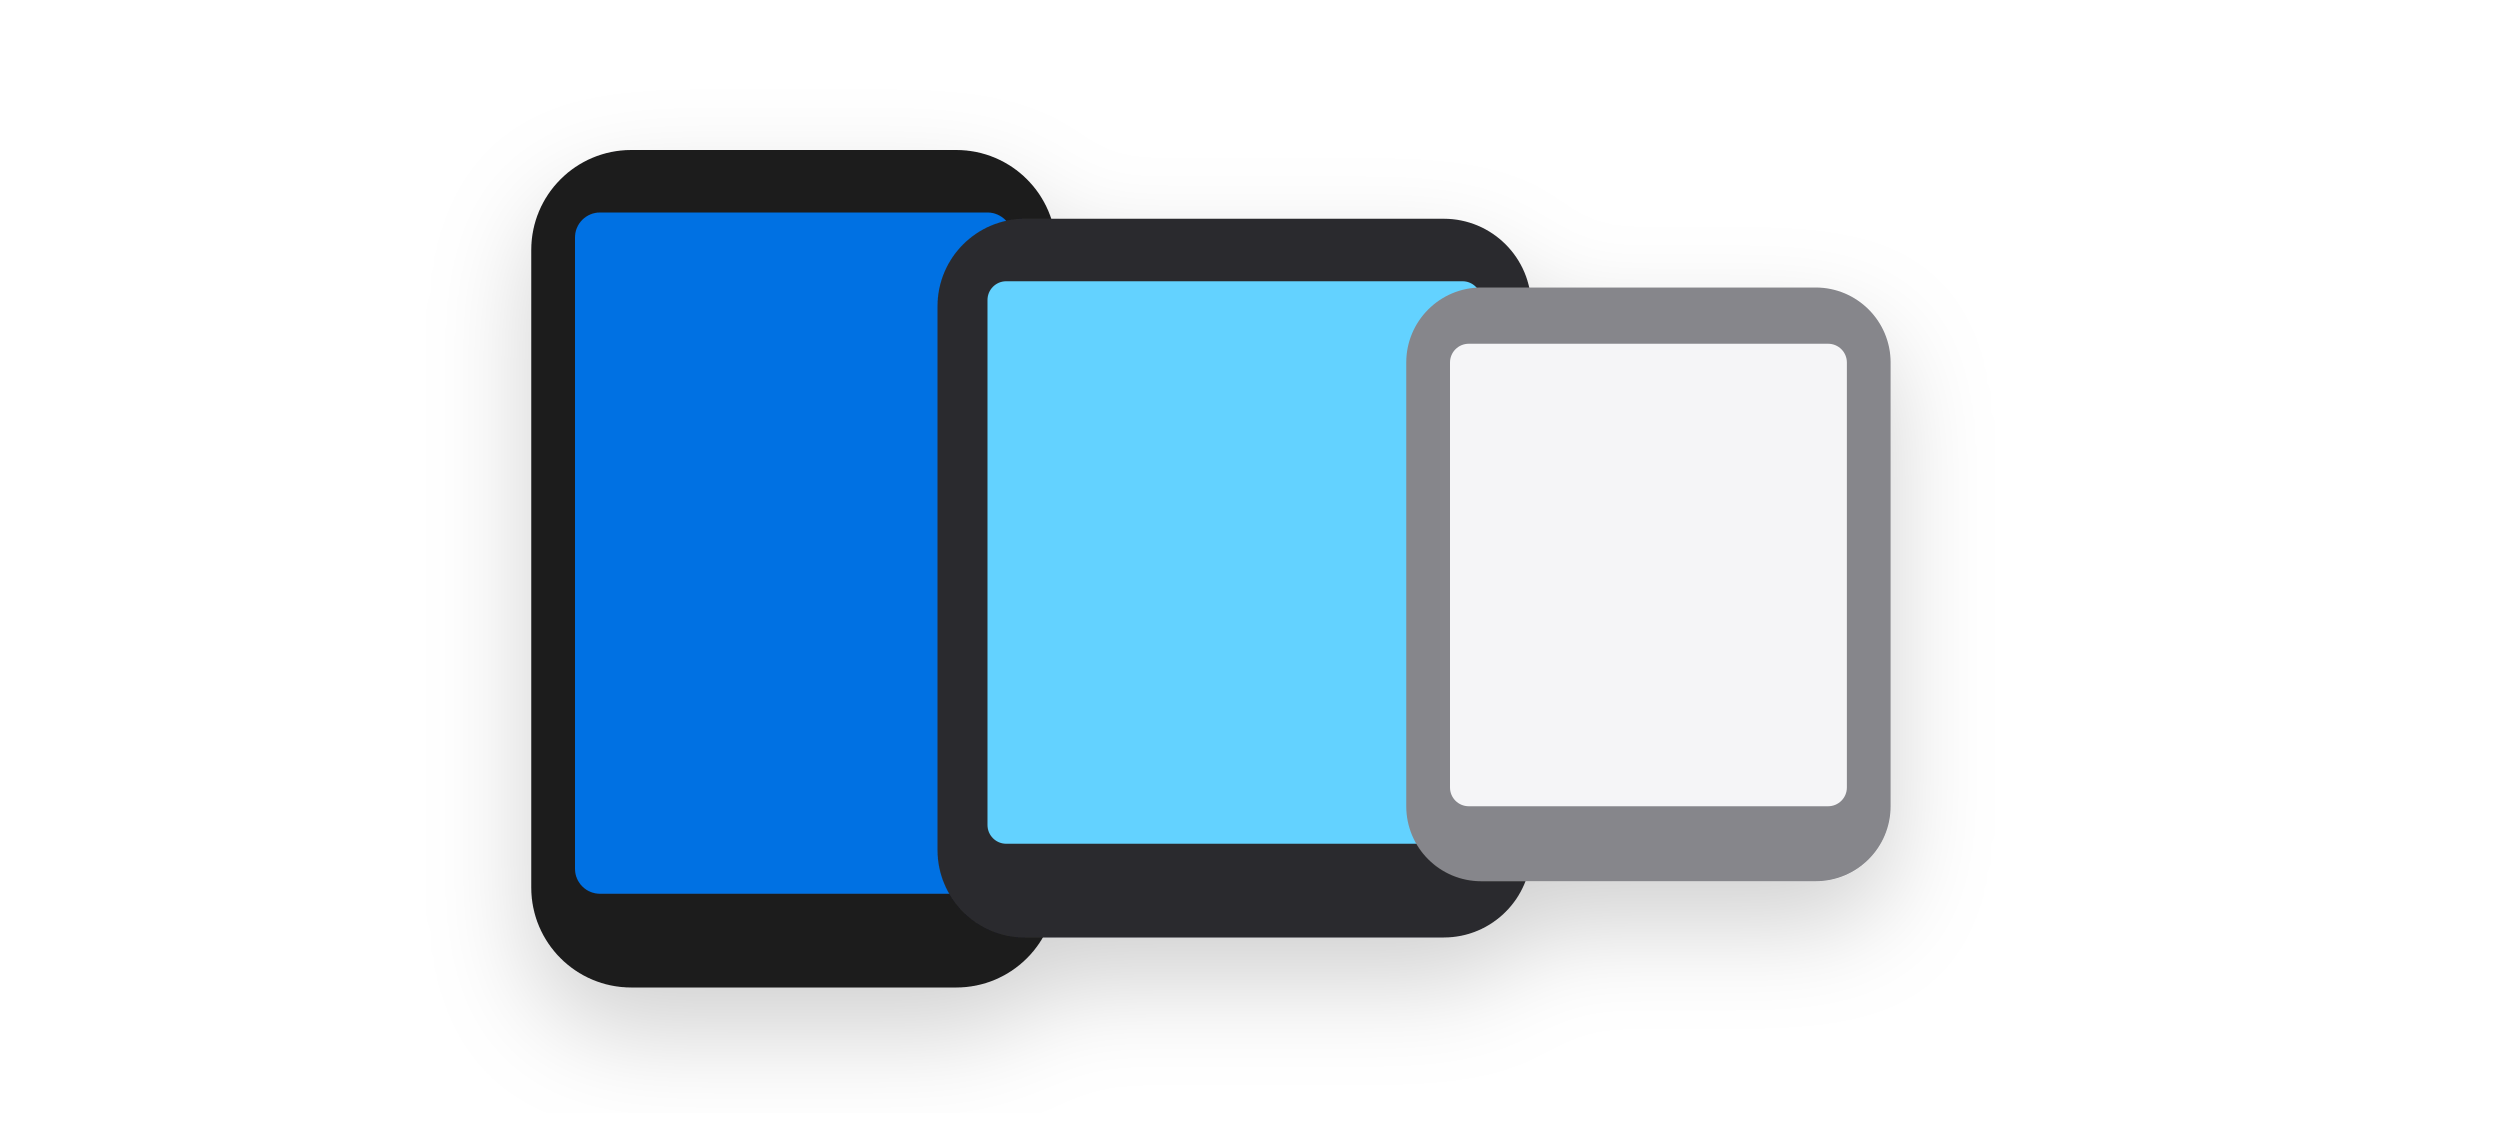
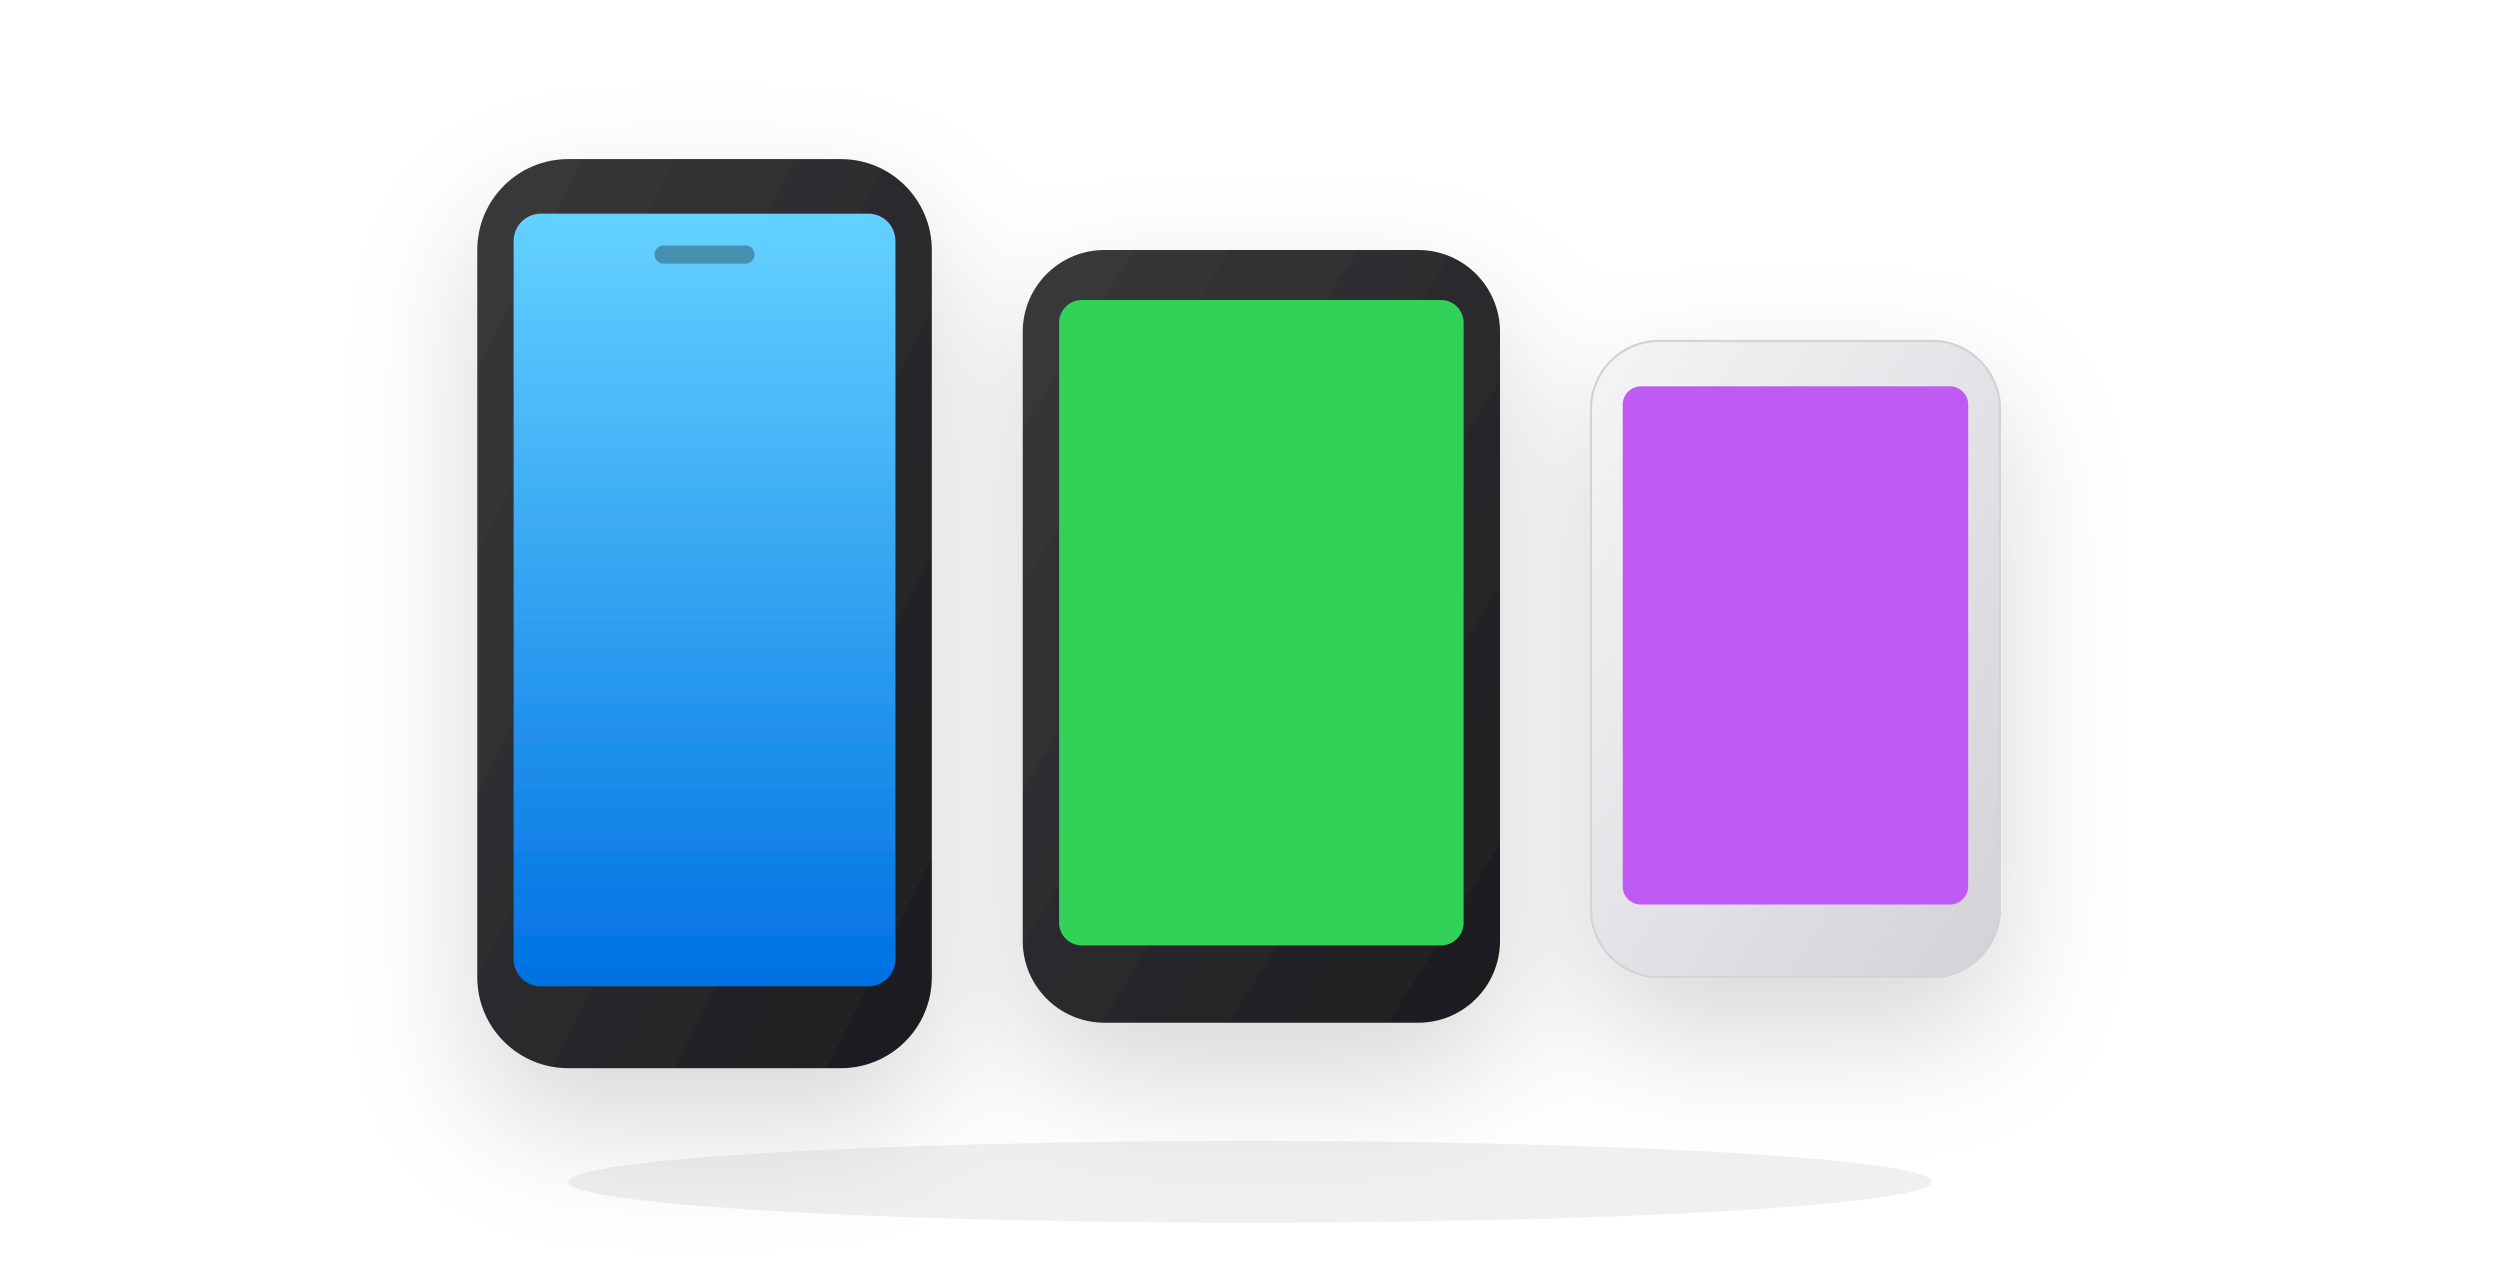
- <svg xmlns="http://www.w3.org/2000/svg" viewBox="0 0 800 360" fill="none">
+ <svg xmlns="http://www.w3.org/2000/svg" viewBox="0 0 1100 560" fill="none">
  <defs>
-     <filter id="s" x="-15%" y="-15%" width="130%" height="130%">
-       <feDropShadow dx="0" dy="14" stdDeviation="16" flood-color="#000" flood-opacity="0.18" />
+     <linearGradient id="p1" x1="0" y1="0" x2="1" y2="1">
+       <stop offset="0%" stop-color="#3a3a3c" />
+       <stop offset="100%" stop-color="#1c1c1e" />
+     </linearGradient>
+     <linearGradient id="p2" x1="0" y1="0" x2="0" y2="1">
+       <stop offset="0%" stop-color="#64d2ff" />
+       <stop offset="100%" stop-color="#0071e3" />
+     </linearGradient>
+     <linearGradient id="p3" x1="0" y1="0" x2="1" y2="1">
+       <stop offset="0%" stop-color="#f5f5f7" />
+       <stop offset="100%" stop-color="#d2d2d7" />
+     </linearGradient>
+     <filter id="sh" x="-20%" y="-20%" width="140%" height="140%">
+       <feDropShadow dx="0" dy="24" stdDeviation="28" flood-color="#1d1d1f" flood-opacity="0.16" />
    </filter>
  </defs>
-   <g filter="url(#s)">
-     <rect x="170" y="48" width="168" height="268" rx="32" fill="#1d1d1f" />
-     <rect x="184" y="68" width="140" height="218" rx="8" fill="#0071e3" />
-     <rect x="300" y="70" width="190" height="230" rx="28" fill="#2c2c2e" />
-     <rect x="316" y="90" width="158" height="180" rx="6" fill="#64d2ff" />
-     <rect x="450" y="92" width="155" height="190" rx="24" fill="#86868b" />
-     <rect x="464" y="110" width="127" height="148" rx="6" fill="#f5f5f7" />
+   <ellipse cx="550" cy="520" rx="300" ry="18" fill="#1d1d1f" opacity="0.07" />
+   <g filter="url(#sh)">
+     <rect x="210" y="70" width="200" height="400" rx="40" fill="url(#p1)" />
+     <rect x="226" y="94" width="168" height="340" rx="12" fill="url(#p2)" />
+     <rect x="288" y="108" width="44" height="8" rx="4" fill="#1c1c1e" opacity="0.35" />
+     <rect x="450" y="110" width="210" height="340" rx="36" fill="url(#p1)" />
+     <rect x="466" y="132" width="178" height="284" rx="10" fill="#30d158" />
+     <rect x="700" y="150" width="180" height="280" rx="30" fill="url(#p3)" stroke="#d2d2d7" />
+     <rect x="714" y="170" width="152" height="228" rx="8" fill="#bf5af2" />
  </g>
</svg>
